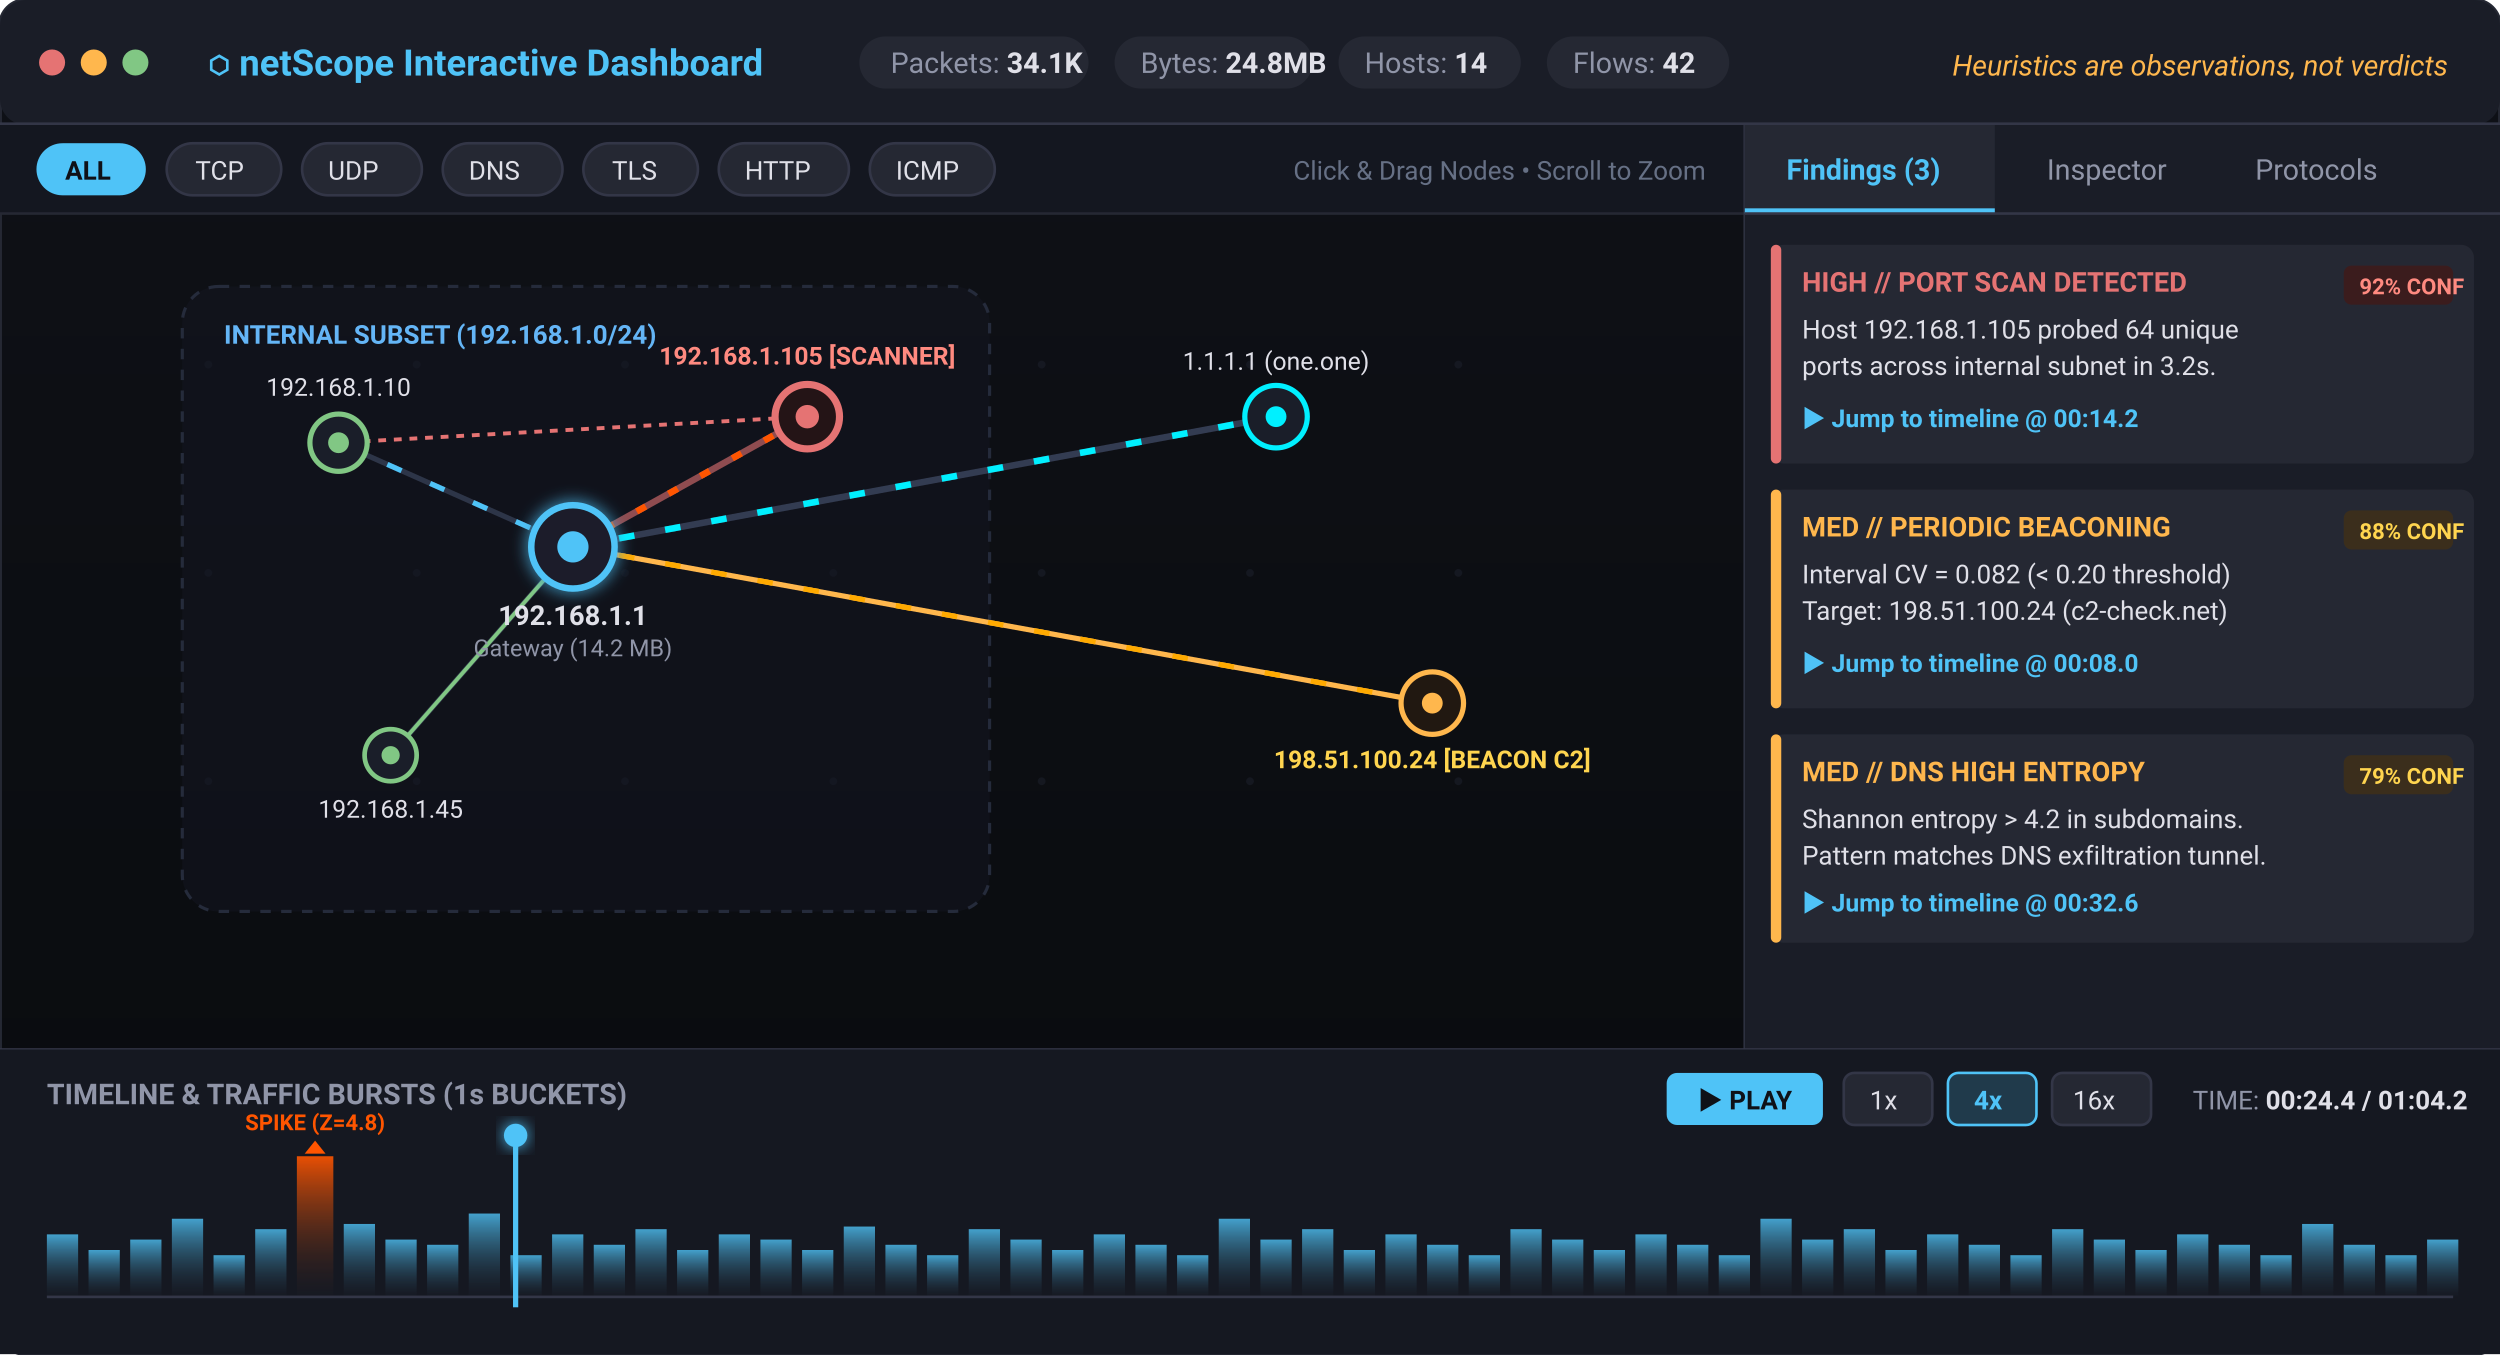
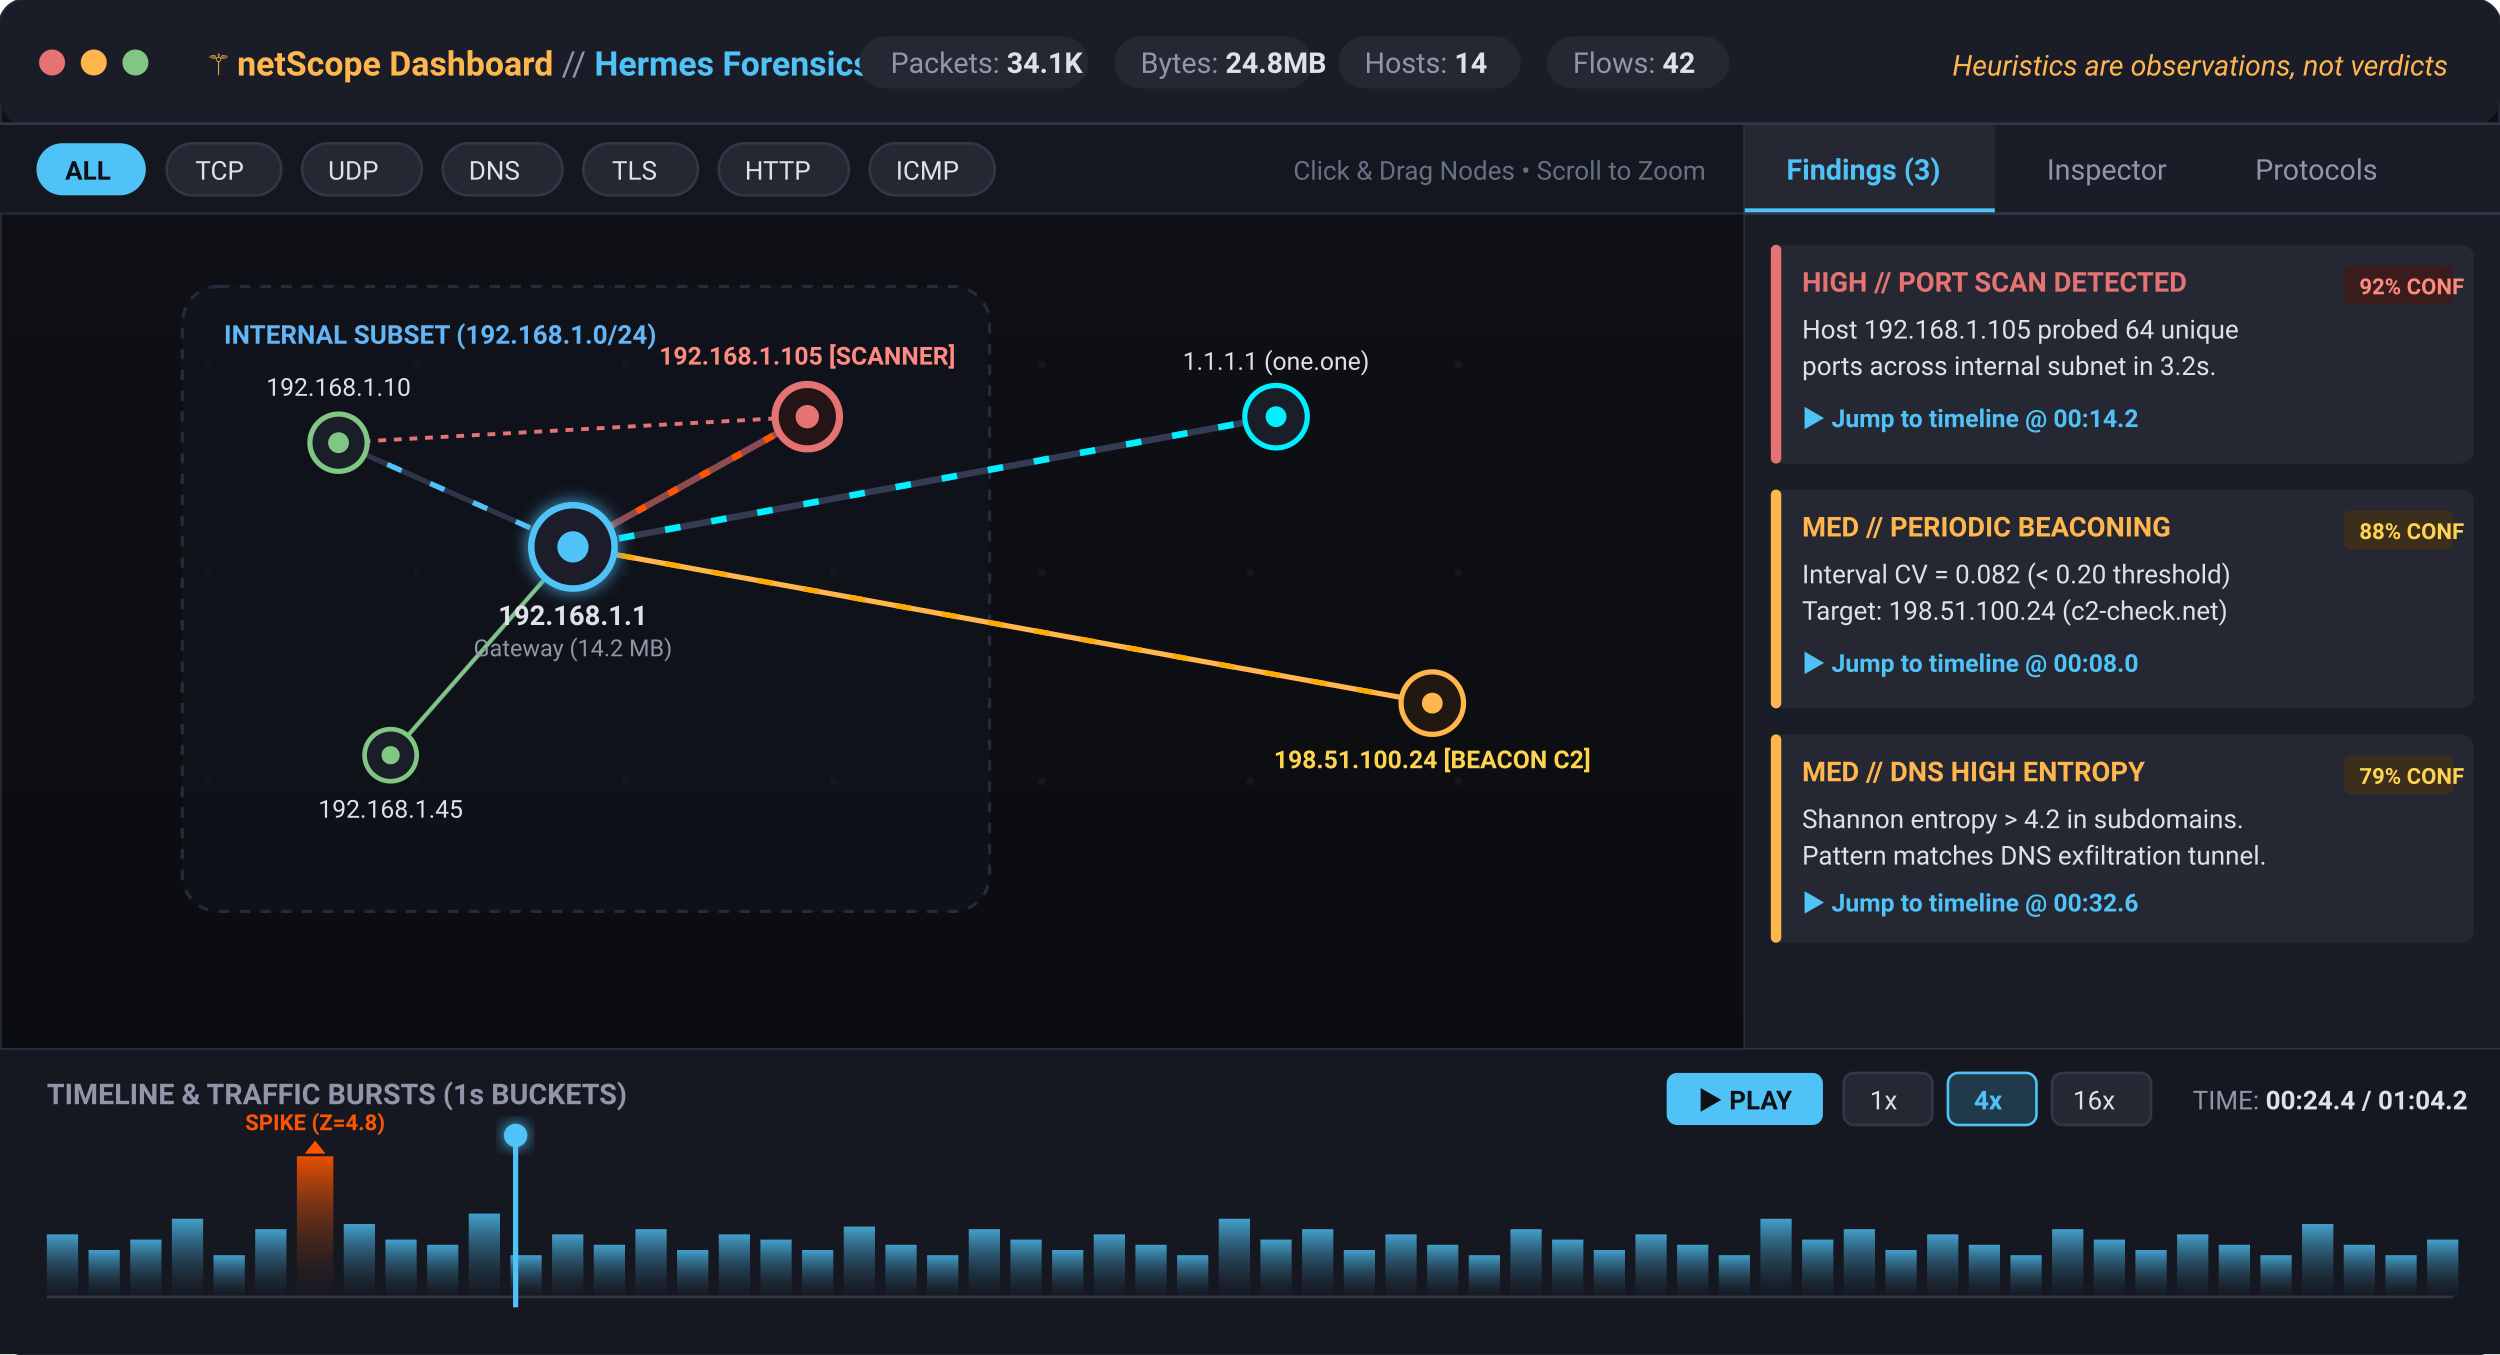
<svg xmlns="http://www.w3.org/2000/svg" viewBox="0 0 960 520" width="100%" height="auto">
  <defs>
    <linearGradient id="dashBg" x1="0%" y1="0%" x2="0%" y2="100%">
      <stop offset="0%" stop-color="#0F1117" />
      <stop offset="100%" stop-color="#090B0E" />
    </linearGradient>
    <linearGradient id="cyanLine" x1="0%" y1="0%" x2="100%" y2="0%">
      <stop offset="0%" stop-color="#4FC3F7" />
      <stop offset="100%" stop-color="#00E599" />
    </linearGradient>
    <linearGradient id="timelineBar" x1="0%" y1="0%" x2="0%" y2="100%">
      <stop offset="0%" stop-color="#4FC3F7" stop-opacity="0.8" />
      <stop offset="100%" stop-color="#1A1D27" stop-opacity="0.2" />
    </linearGradient>
    <linearGradient id="spikeBar" x1="0%" y1="0%" x2="0%" y2="100%">
      <stop offset="0%" stop-color="#FF5500" stop-opacity="0.9" />
      <stop offset="100%" stop-color="#1A1D27" stop-opacity="0.2" />
    </linearGradient>
    <filter id="glowDashPulse" x="-30%" y="-30%" width="160%" height="160%">
      <feGaussianBlur stdDeviation="3" result="blur" />
      <feMerge>
        <feMergeNode in="blur" />
        <feMergeNode in="SourceGraphic" />
      </feMerge>
    </filter>
    <style>
      @keyframes playheadMove {
        0% { transform: translateX(0px); }
        50% { transform: translateX(280px); }
        100% { transform: translateX(0px); }
      }
      @keyframes packetPulse1 {
        0% { stroke-dashoffset: 160; }
        100% { stroke-dashoffset: 0; }
      }
      @keyframes packetPulse2 {
        0% { stroke-dashoffset: 0; }
        100% { stroke-dashoffset: -160; }
      }
      @keyframes alertBlink {
        0%, 100% { opacity: 1; }
        50% { opacity: 0.45; }
      }
      @keyframes haloExpand {
        0% { r: 14px; opacity: 0.8; }
        100% { r: 24px; opacity: 0; }
      }
      .playhead {
        animation: playheadMove 12s ease-in-out infinite;
      }
      .anim-packet {
        stroke-dasharray: 6 12;
        animation: packetPulse1 2.5s linear infinite;
      }
      .anim-packet-fast {
        stroke-dasharray: 4 10;
        animation: packetPulse2 1.8s linear infinite;
      }
      .pulse-alert {
        animation: alertBlink 1.8s ease-in-out infinite;
      }
      .halo-ring {
        animation: haloExpand 2.2s cubic-bezier(0.2, 0.8, 0.4, 1) infinite;
      }
      .mono-ui {
        font-family: -apple-system, BlinkMacSystemFont, "Segoe UI", Roboto, ui-monospace, monospace;
      }
    </style>
  </defs>
  <rect width="960" height="520" rx="10" fill="url(#dashBg)" />
  <rect width="960" height="520" rx="10" fill="none" stroke="#252833" stroke-width="1.5" />
  <rect x="0" y="0" width="960" height="48" rx="10" fill="#1A1D27" />
  <rect x="0" y="47" width="960" height="1" fill="#333647" />
  <circle cx="20" cy="24" r="5" fill="#E57373" />
  <circle cx="36" cy="24" r="5" fill="#FFB74D" />
  <circle cx="52" cy="24" r="5" fill="#81C784" />
  <g class="mono-ui">
-     <text x="80" y="29" fill="#4FC3F7" font-size="14" font-weight="700">⬡ netScope Interactive Dashboard</text>
+     <text x="80" y="29" fill="#FFB74D" font-size="13" font-weight="700">⚚ netScope Dashboard <tspan fill="#9095A8" font-weight="400">//</tspan>
+       <tspan fill="#4FC3F7">Hermes Forensics</tspan>
+     </text>
    <rect x="330" y="14" width="88" height="20" rx="10" fill="#252833" />
    <text x="342" y="28" fill="#9095A8" font-size="11">Packets: <tspan fill="#E0E0E8" font-weight="600">34.1K</tspan>
    </text>
    <rect x="428" y="14" width="76" height="20" rx="10" fill="#252833" />
    <text x="438" y="28" fill="#9095A8" font-size="11">Bytes: <tspan fill="#E0E0E8" font-weight="600">24.8MB</tspan>
    </text>
    <rect x="514" y="14" width="70" height="20" rx="10" fill="#252833" />
    <text x="524" y="28" fill="#9095A8" font-size="11">Hosts: <tspan fill="#E0E0E8" font-weight="600">14</tspan>
    </text>
    <rect x="594" y="14" width="70" height="20" rx="10" fill="#252833" />
    <text x="604" y="28" fill="#9095A8" font-size="11">Flows: <tspan fill="#E0E0E8" font-weight="600">42</tspan>
    </text>
    <text x="940" y="29" fill="#FFB74D" font-size="11" font-style="italic" text-anchor="end">Heuristics are observations, not verdicts</text>
  </g>
  <rect x="0" y="48" width="670" height="34" fill="#141720" />
  <line x1="0" y1="82" x2="670" y2="82" stroke="#252833" stroke-width="1" />
  <g class="mono-ui" font-size="10">
    <rect x="14" y="55" width="42" height="20" rx="10" fill="#4FC3F7" />
    <text x="25" y="69" fill="#0F1117" font-weight="700">ALL</text>
    <rect x="64" y="55" width="44" height="20" rx="10" fill="#252833" stroke="#333647" />
    <text x="75" y="69" fill="#E0E0E8">TCP</text>
    <rect x="116" y="55" width="46" height="20" rx="10" fill="#252833" stroke="#333647" />
    <text x="126" y="69" fill="#E0E0E8">UDP</text>
    <rect x="170" y="55" width="46" height="20" rx="10" fill="#252833" stroke="#333647" />
    <text x="180" y="69" fill="#E0E0E8">DNS</text>
    <rect x="224" y="55" width="44" height="20" rx="10" fill="#252833" stroke="#333647" />
    <text x="235" y="69" fill="#E0E0E8">TLS</text>
    <rect x="276" y="55" width="50" height="20" rx="10" fill="#252833" stroke="#333647" />
    <text x="286" y="69" fill="#E0E0E8">HTTP</text>
    <rect x="334" y="55" width="48" height="20" rx="10" fill="#252833" stroke="#333647" />
    <text x="344" y="69" fill="#E0E0E8">ICMP</text>
    <text x="655" y="69" fill="#667085" font-size="10" text-anchor="end">Click &amp; Drag Nodes • Scroll to Zoom</text>
  </g>
  <g id="topology-canvas">
    <g fill="#1A1E29" opacity="0.6">
      <circle cx="80" cy="140" r="1.5" />
      <circle cx="160" cy="140" r="1.5" />
      <circle cx="240" cy="140" r="1.5" />
      <circle cx="320" cy="140" r="1.5" />
      <circle cx="400" cy="140" r="1.5" />
      <circle cx="480" cy="140" r="1.5" />
      <circle cx="560" cy="140" r="1.5" />
      <circle cx="80" cy="220" r="1.5" />
      <circle cx="160" cy="220" r="1.5" />
      <circle cx="240" cy="220" r="1.5" />
      <circle cx="320" cy="220" r="1.5" />
      <circle cx="400" cy="220" r="1.5" />
      <circle cx="480" cy="220" r="1.5" />
      <circle cx="560" cy="220" r="1.5" />
      <circle cx="80" cy="300" r="1.5" />
      <circle cx="160" cy="300" r="1.5" />
      <circle cx="240" cy="300" r="1.5" />
      <circle cx="320" cy="300" r="1.5" />
      <circle cx="400" cy="300" r="1.5" />
      <circle cx="480" cy="300" r="1.5" />
      <circle cx="560" cy="300" r="1.5" />
    </g>
    <rect x="70" y="110" width="310" height="240" rx="14" fill="#141722" fill-opacity="0.5" stroke="#252B3B" stroke-dasharray="4 4" stroke-width="1.2" />
    <text x="86" y="132" fill="#64B5F6" font-size="10" font-weight="600" class="mono-ui">INTERNAL SUBSET (192.168.1.0/24)</text>
    <line x1="220" y1="210" x2="130" y2="170" stroke="#2D3548" stroke-width="2" />
    <line x1="220" y1="210" x2="130" y2="170" stroke="#4FC3F7" stroke-width="2" class="anim-packet" />
    <line x1="220" y1="210" x2="150" y2="290" stroke="#2D3548" stroke-width="2" />
    <line x1="220" y1="210" x2="150" y2="290" stroke="#81C784" stroke-width="1.5" />
    <line x1="220" y1="210" x2="310" y2="160" stroke="#E57373" stroke-width="2.5" opacity="0.6" />
    <line x1="220" y1="210" x2="310" y2="160" stroke="#FF5500" stroke-width="2.5" class="anim-packet-fast" />
    <line x1="310" y1="160" x2="130" y2="170" stroke="#E57373" stroke-width="1.5" stroke-dasharray="3 3" />
    <line x1="220" y1="210" x2="490" y2="160" stroke="#333C52" stroke-width="2.5" />
    <line x1="220" y1="210" x2="490" y2="160" stroke="#00F0FF" stroke-width="2.5" class="anim-packet" />
    <line x1="220" y1="210" x2="550" y2="270" stroke="#FFB74D" stroke-width="2" />
    <line x1="220" y1="210" x2="550" y2="270" stroke="#FFAA00" stroke-width="2" class="anim-packet" />
    <circle cx="220" cy="210" r="16" fill="#1A1E29" stroke="#4FC3F7" stroke-width="2.5" filter="url(#glowDashPulse)" />
    <circle cx="220" cy="210" r="6" fill="#4FC3F7" />
    <text x="220" y="240" fill="#E0E0E8" font-size="10.5" font-weight="600" text-anchor="middle" class="mono-ui">192.168.1.1</text>
    <text x="220" y="252" fill="#9095A8" font-size="9" text-anchor="middle" class="mono-ui">Gateway (14.2 MB)</text>
    <circle cx="130" cy="170" r="11" fill="#1A1E29" stroke="#81C784" stroke-width="2" />
    <circle cx="130" cy="170" r="4" fill="#81C784" />
    <text x="130" y="152" fill="#E0E0E8" font-size="9.5" text-anchor="middle" class="mono-ui">192.168.1.10</text>
    <circle cx="150" cy="290" r="10" fill="#1A1E29" stroke="#81C784" stroke-width="1.8" />
    <circle cx="150" cy="290" r="3.5" fill="#81C784" />
    <text x="150" y="314" fill="#E0E0E8" font-size="9.5" text-anchor="middle" class="mono-ui">192.168.1.45</text>
    <circle cx="310" cy="160" r="13" fill="none" stroke="#E57373" stroke-width="1.5" class="halo-ring" />
    <circle cx="310" cy="160" r="12" fill="#241416" stroke="#E57373" stroke-width="2" class="pulse-alert" />
    <circle cx="310" cy="160" r="4.5" fill="#E57373" />
    <text x="310" y="140" fill="#FF8A80" font-size="9.5" font-weight="700" text-anchor="middle" class="mono-ui">192.168.1.105 [SCANNER]</text>
    <circle cx="490" cy="160" r="12" fill="#1A1E29" stroke="#00F0FF" stroke-width="2" />
    <circle cx="490" cy="160" r="4" fill="#00F0FF" />
    <text x="490" y="142" fill="#E0E0E8" font-size="9.5" text-anchor="middle" class="mono-ui">1.1.1.1 (one.one)</text>
    <circle cx="550" cy="270" r="12" fill="#211811" stroke="#FFB74D" stroke-width="2" />
    <circle cx="550" cy="270" r="4" fill="#FFB74D" />
    <text x="550" y="295" fill="#FFD54F" font-size="9.5" font-weight="600" text-anchor="middle" class="mono-ui">198.51.100.24 [BEACON C2]</text>
  </g>
  <line x1="670" y1="48" x2="670" y2="403" stroke="#333647" stroke-width="1" />
  <rect x="670" y="48" width="290" height="355" fill="#1A1D27" />
  <g class="mono-ui">
    <rect x="670" y="48" width="96" height="34" fill="#252833" />
    <line x1="670" y1="81" x2="766" y2="81" stroke="#4FC3F7" stroke-width="2" />
    <text x="686" y="69" fill="#4FC3F7" font-size="11" font-weight="600">Findings (3)</text>
    <text x="786" y="69" fill="#9095A8" font-size="11">Inspector</text>
    <text x="866" y="69" fill="#9095A8" font-size="11">Protocols</text>
    <line x1="670" y1="82" x2="960" y2="82" stroke="#333647" stroke-width="1" />
  </g>
  <g class="mono-ui" transform="translate(680, 94)">
    <rect x="0" y="0" width="270" height="84" rx="5" fill="#252833" />
    <rect x="0" y="0" width="4" height="84" rx="2" fill="#E57373" />
    <text x="12" y="18" fill="#E57373" font-size="10.5" font-weight="700">HIGH // PORT SCAN DETECTED</text>
    <rect x="220" y="8" width="42" height="15" rx="3" fill="#3B1C1D" />
    <text x="226" y="19" fill="#FF8A80" font-size="8.5" font-weight="600">92% CONF</text>
    <text x="12" y="36" fill="#E0E0E8" font-size="10">Host 192.168.1.105 probed 64 unique</text>
    <text x="12" y="50" fill="#E0E0E8" font-size="10">ports across internal subnet in 3.2s.</text>
    <text x="12" y="70" fill="#4FC3F7" font-size="9.5" font-weight="600">▶ Jump to timeline @ 00:14.2</text>
  </g>
  <g class="mono-ui" transform="translate(680, 188)">
    <rect x="0" y="0" width="270" height="84" rx="5" fill="#252833" />
    <rect x="0" y="0" width="4" height="84" rx="2" fill="#FFB74D" />
    <text x="12" y="18" fill="#FFB74D" font-size="10.5" font-weight="700">MED // PERIODIC BEACONING</text>
    <rect x="220" y="8" width="42" height="15" rx="3" fill="#3B2E1C" />
    <text x="226" y="19" fill="#FFD54F" font-size="8.5" font-weight="600">88% CONF</text>
    <text x="12" y="36" fill="#E0E0E8" font-size="10">Interval CV = 0.082 (&lt; 0.20 threshold)</text>
    <text x="12" y="50" fill="#E0E0E8" font-size="10">Target: 198.51.100.24 (c2-check.net)</text>
    <text x="12" y="70" fill="#4FC3F7" font-size="9.5" font-weight="600">▶ Jump to timeline @ 00:08.0</text>
  </g>
  <g class="mono-ui" transform="translate(680, 282)">
    <rect x="0" y="0" width="270" height="80" rx="5" fill="#252833" />
    <rect x="0" y="0" width="4" height="80" rx="2" fill="#FFB74D" />
    <text x="12" y="18" fill="#FFB74D" font-size="10.5" font-weight="700">MED // DNS HIGH ENTROPY</text>
    <rect x="220" y="8" width="42" height="15" rx="3" fill="#3B2E1C" />
    <text x="226" y="19" fill="#FFD54F" font-size="8.5" font-weight="600">79% CONF</text>
    <text x="12" y="36" fill="#E0E0E8" font-size="10">Shannon entropy &gt; 4.2 in subdomains.</text>
    <text x="12" y="50" fill="#E0E0E8" font-size="10">Pattern matches DNS exfiltration tunnel.</text>
    <text x="12" y="68" fill="#4FC3F7" font-size="9.5" font-weight="600">▶ Jump to timeline @ 00:32.6</text>
  </g>
  <line x1="0" y1="403" x2="960" y2="403" stroke="#333647" stroke-width="1" />
  <rect x="0" y="403" width="960" height="117" rx="0" fill="#151821" />
  <g class="mono-ui">
    <text x="18" y="424" fill="#9095A8" font-size="11" font-weight="600">TIMELINE &amp; TRAFFIC BURSTS (1s BUCKETS)</text>
    <g transform="translate(640, 412)">
      <rect x="0" y="0" width="60" height="20" rx="4" fill="#4FC3F7" />
      <text x="12" y="14" fill="#0F1117" font-size="10" font-weight="700">▶ PLAY</text>
      <rect x="68" y="0" width="34" height="20" rx="4" fill="#252833" stroke="#333647" />
      <text x="78" y="14" fill="#E0E0E8" font-size="10">1x</text>
      <rect x="108" y="0" width="34" height="20" rx="4" fill="#4FC3F7" fill-opacity="0.2" stroke="#4FC3F7" />
      <text x="118" y="14" fill="#4FC3F7" font-size="10" font-weight="700">4x</text>
      <rect x="148" y="0" width="38" height="20" rx="4" fill="#252833" stroke="#333647" />
      <text x="156" y="14" fill="#E0E0E8" font-size="10">16x</text>
      <text x="202" y="14" fill="#9095A8" font-size="10">TIME: <tspan fill="#E0E0E8" font-weight="600">00:24.4 / 01:04.2</tspan>
      </text>
    </g>
  </g>
  <g transform="translate(18, 436)">
    <rect x="0" y="38" width="12" height="24" fill="url(#timelineBar)" />
    <rect x="16" y="44" width="12" height="18" fill="url(#timelineBar)" />
    <rect x="32" y="40" width="12" height="22" fill="url(#timelineBar)" />
    <rect x="48" y="32" width="12" height="30" fill="url(#timelineBar)" />
    <rect x="64" y="46" width="12" height="16" fill="url(#timelineBar)" />
    <rect x="80" y="36" width="12" height="26" fill="url(#timelineBar)" />
    <rect x="96" y="8" width="14" height="54" fill="url(#spikeBar)" />
    <polygon points="103,2 107,7 99,7" fill="#FF5500" />
    <text x="103" y="-2" fill="#FF5500" font-size="8.5" font-weight="700" text-anchor="middle" class="mono-ui">SPIKE (Z=4.8)</text>
    <rect x="114" y="34" width="12" height="28" fill="url(#timelineBar)" />
    <rect x="130" y="40" width="12" height="22" fill="url(#timelineBar)" />
    <rect x="146" y="42" width="12" height="20" fill="url(#timelineBar)" />
    <rect x="162" y="30" width="12" height="32" fill="url(#timelineBar)" />
    <rect x="178" y="46" width="12" height="16" fill="url(#timelineBar)" />
    <rect x="194" y="38" width="12" height="24" fill="url(#timelineBar)" />
    <rect x="210" y="42" width="12" height="20" fill="url(#timelineBar)" />
    <rect x="226" y="36" width="12" height="26" fill="url(#timelineBar)" />
    <rect x="242" y="44" width="12" height="18" fill="url(#timelineBar)" />
    <rect x="258" y="38" width="12" height="24" fill="url(#timelineBar)" />
    <rect x="274" y="40" width="12" height="22" fill="url(#timelineBar)" />
    <rect x="290" y="44" width="12" height="18" fill="url(#timelineBar)" />
    <rect x="306" y="35" width="12" height="27" fill="url(#timelineBar)" />
    <rect x="322" y="42" width="12" height="20" fill="url(#timelineBar)" />
    <rect x="338" y="46" width="12" height="16" fill="url(#timelineBar)" />
    <rect x="354" y="36" width="12" height="26" fill="url(#timelineBar)" />
    <rect x="370" y="40" width="12" height="22" fill="url(#timelineBar)" />
    <rect x="386" y="44" width="12" height="18" fill="url(#timelineBar)" />
    <rect x="402" y="38" width="12" height="24" fill="url(#timelineBar)" />
    <rect x="418" y="42" width="12" height="20" fill="url(#timelineBar)" />
    <rect x="434" y="46" width="12" height="16" fill="url(#timelineBar)" />
    <rect x="450" y="32" width="12" height="30" fill="url(#timelineBar)" />
    <rect x="466" y="40" width="12" height="22" fill="url(#timelineBar)" />
    <rect x="482" y="36" width="12" height="26" fill="url(#timelineBar)" />
    <rect x="498" y="44" width="12" height="18" fill="url(#timelineBar)" />
    <rect x="514" y="38" width="12" height="24" fill="url(#timelineBar)" />
    <rect x="530" y="42" width="12" height="20" fill="url(#timelineBar)" />
    <rect x="546" y="46" width="12" height="16" fill="url(#timelineBar)" />
    <rect x="562" y="36" width="12" height="26" fill="url(#timelineBar)" />
    <rect x="578" y="40" width="12" height="22" fill="url(#timelineBar)" />
    <rect x="594" y="44" width="12" height="18" fill="url(#timelineBar)" />
    <rect x="610" y="38" width="12" height="24" fill="url(#timelineBar)" />
    <rect x="626" y="42" width="12" height="20" fill="url(#timelineBar)" />
    <rect x="642" y="46" width="12" height="16" fill="url(#timelineBar)" />
    <rect x="658" y="32" width="12" height="30" fill="url(#timelineBar)" />
    <rect x="674" y="40" width="12" height="22" fill="url(#timelineBar)" />
    <rect x="690" y="36" width="12" height="26" fill="url(#timelineBar)" />
    <rect x="706" y="44" width="12" height="18" fill="url(#timelineBar)" />
    <rect x="722" y="38" width="12" height="24" fill="url(#timelineBar)" />
    <rect x="738" y="42" width="12" height="20" fill="url(#timelineBar)" />
    <rect x="754" y="46" width="12" height="16" fill="url(#timelineBar)" />
    <rect x="770" y="36" width="12" height="26" fill="url(#timelineBar)" />
    <rect x="786" y="40" width="12" height="22" fill="url(#timelineBar)" />
    <rect x="802" y="44" width="12" height="18" fill="url(#timelineBar)" />
    <rect x="818" y="38" width="12" height="24" fill="url(#timelineBar)" />
    <rect x="834" y="42" width="12" height="20" fill="url(#timelineBar)" />
    <rect x="850" y="46" width="12" height="16" fill="url(#timelineBar)" />
    <rect x="866" y="34" width="12" height="28" fill="url(#timelineBar)" />
    <rect x="882" y="42" width="12" height="20" fill="url(#timelineBar)" />
    <rect x="898" y="46" width="12" height="16" fill="url(#timelineBar)" />
    <rect x="914" y="40" width="12" height="22" fill="url(#timelineBar)" />
    <line x1="0" y1="62" x2="924" y2="62" stroke="#333647" stroke-width="1" />
    <g class="playhead">
      <line x1="180" y1="0" x2="180" y2="66" stroke="#4FC3F7" stroke-width="2" />
      <circle cx="180" cy="0" r="4.5" fill="#4FC3F7" filter="url(#glowDashPulse)" />
    </g>
  </g>
</svg>
